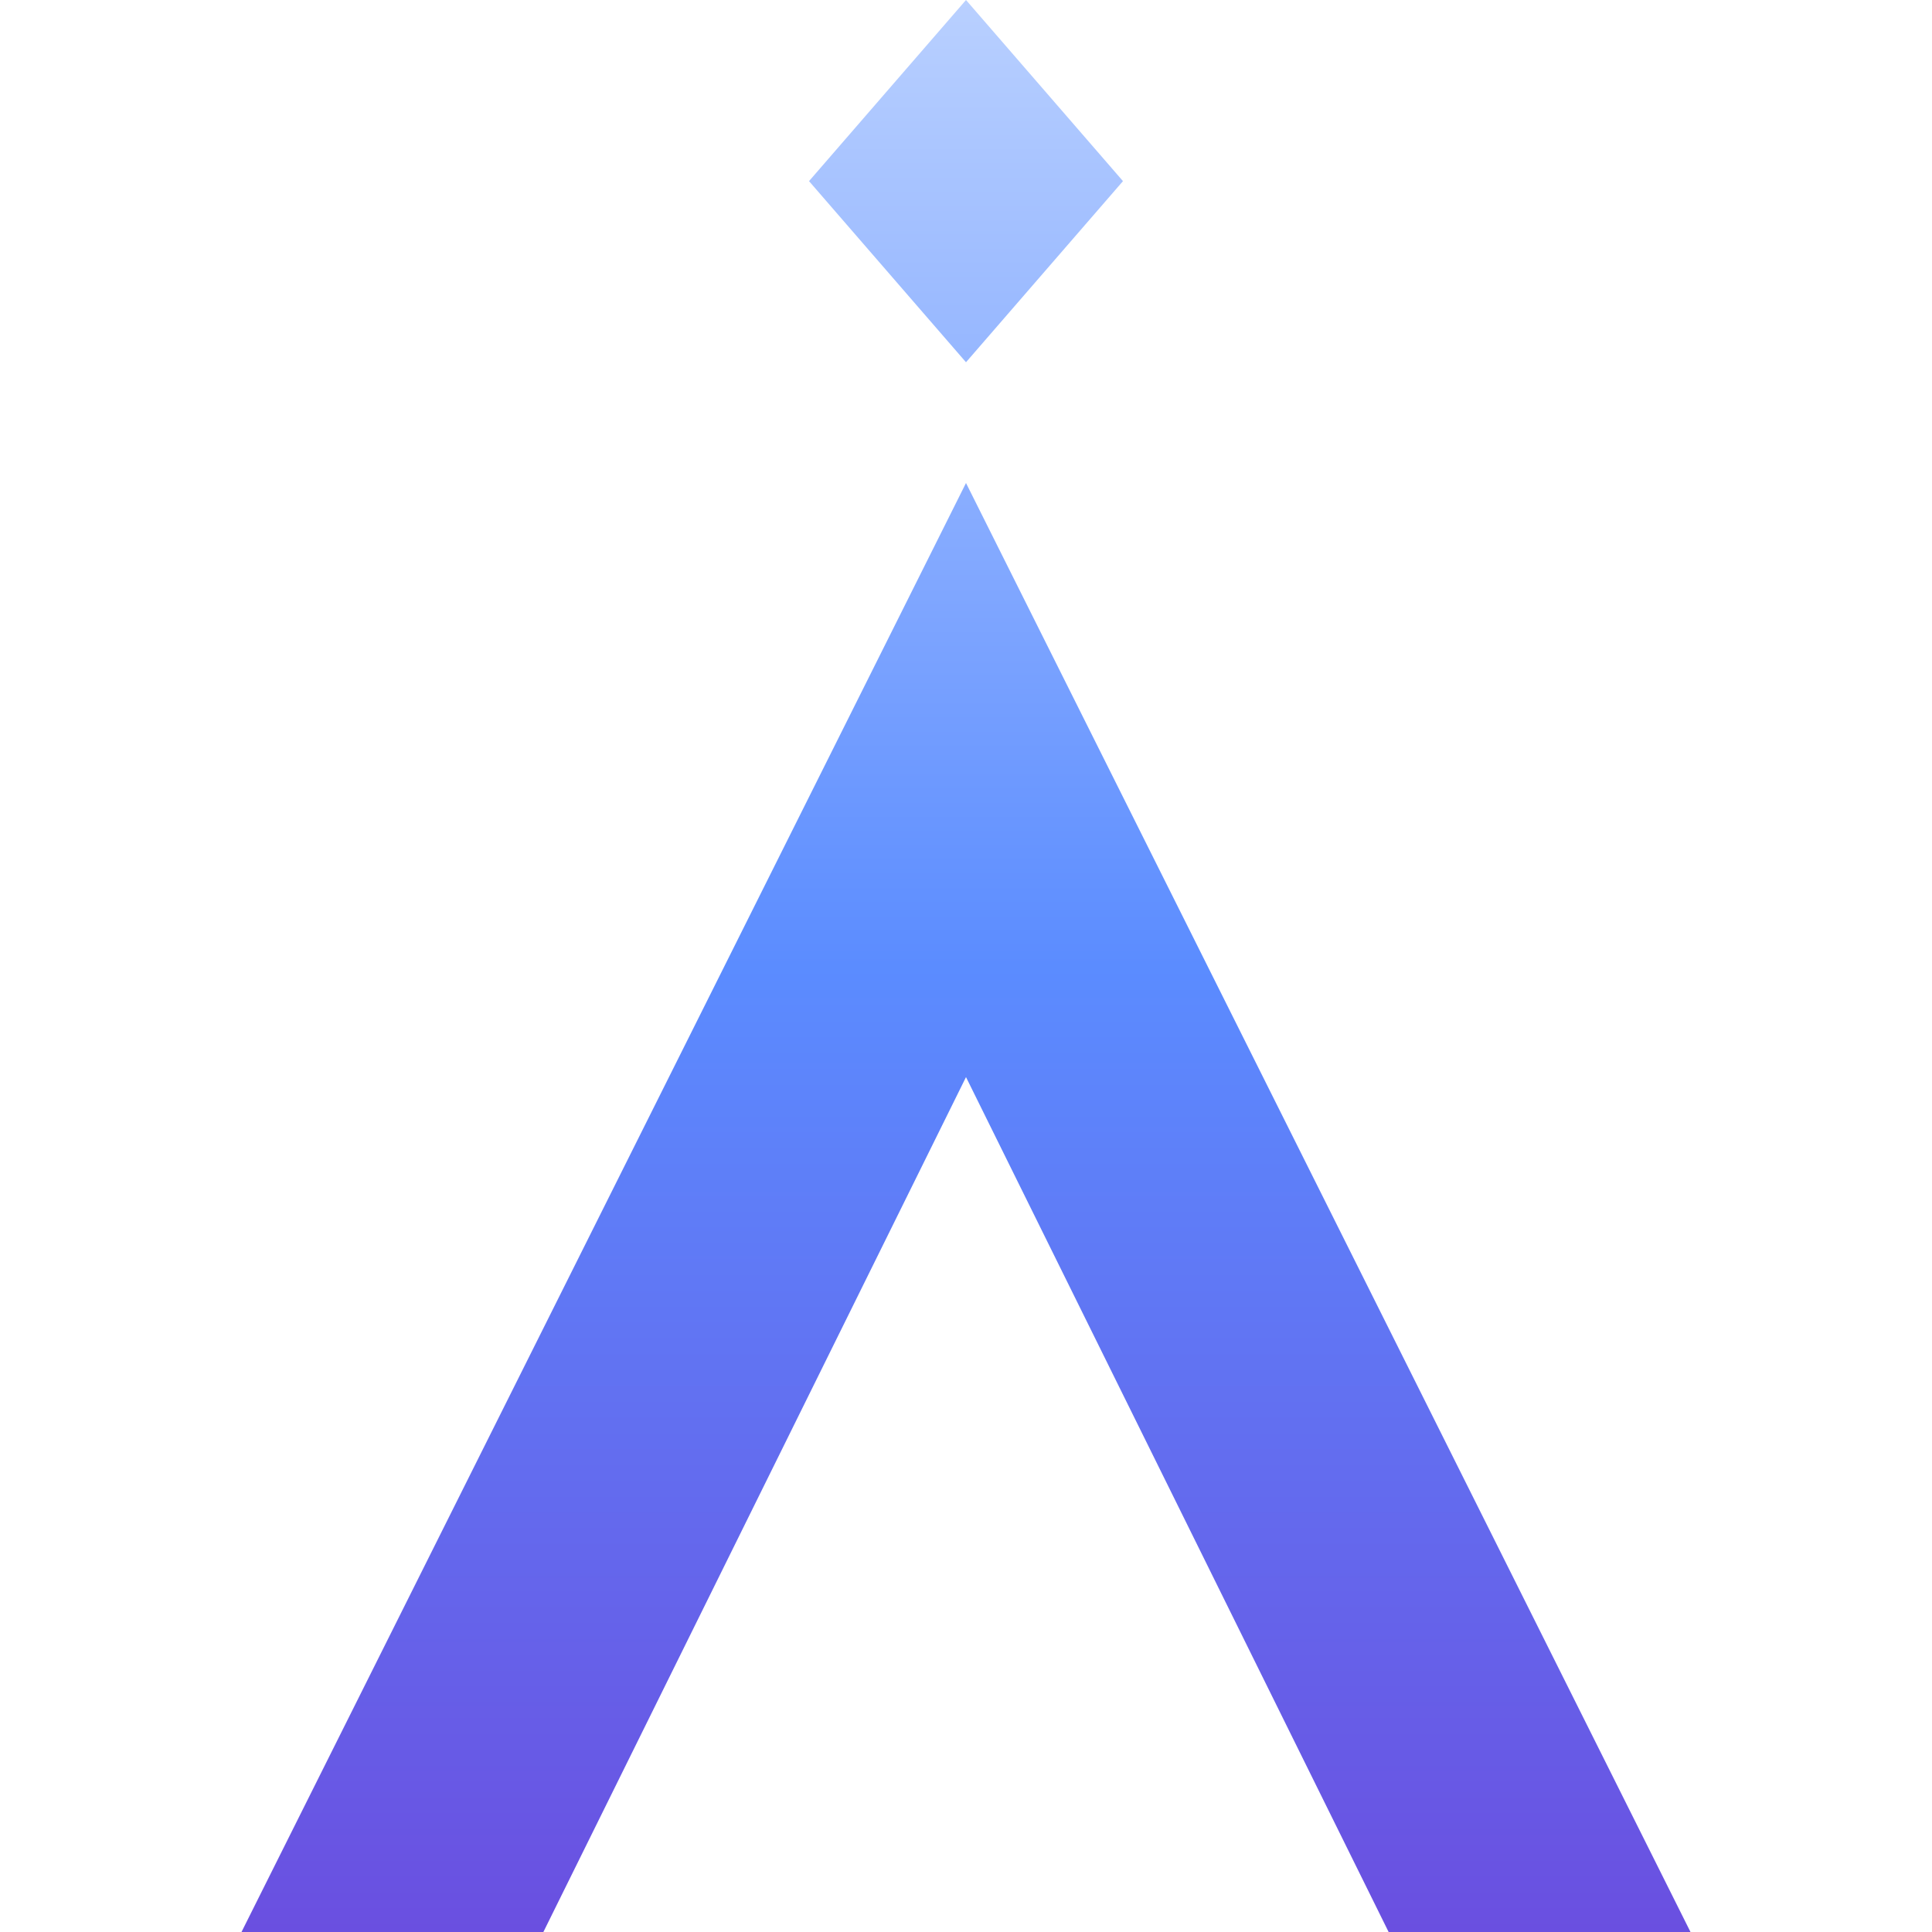
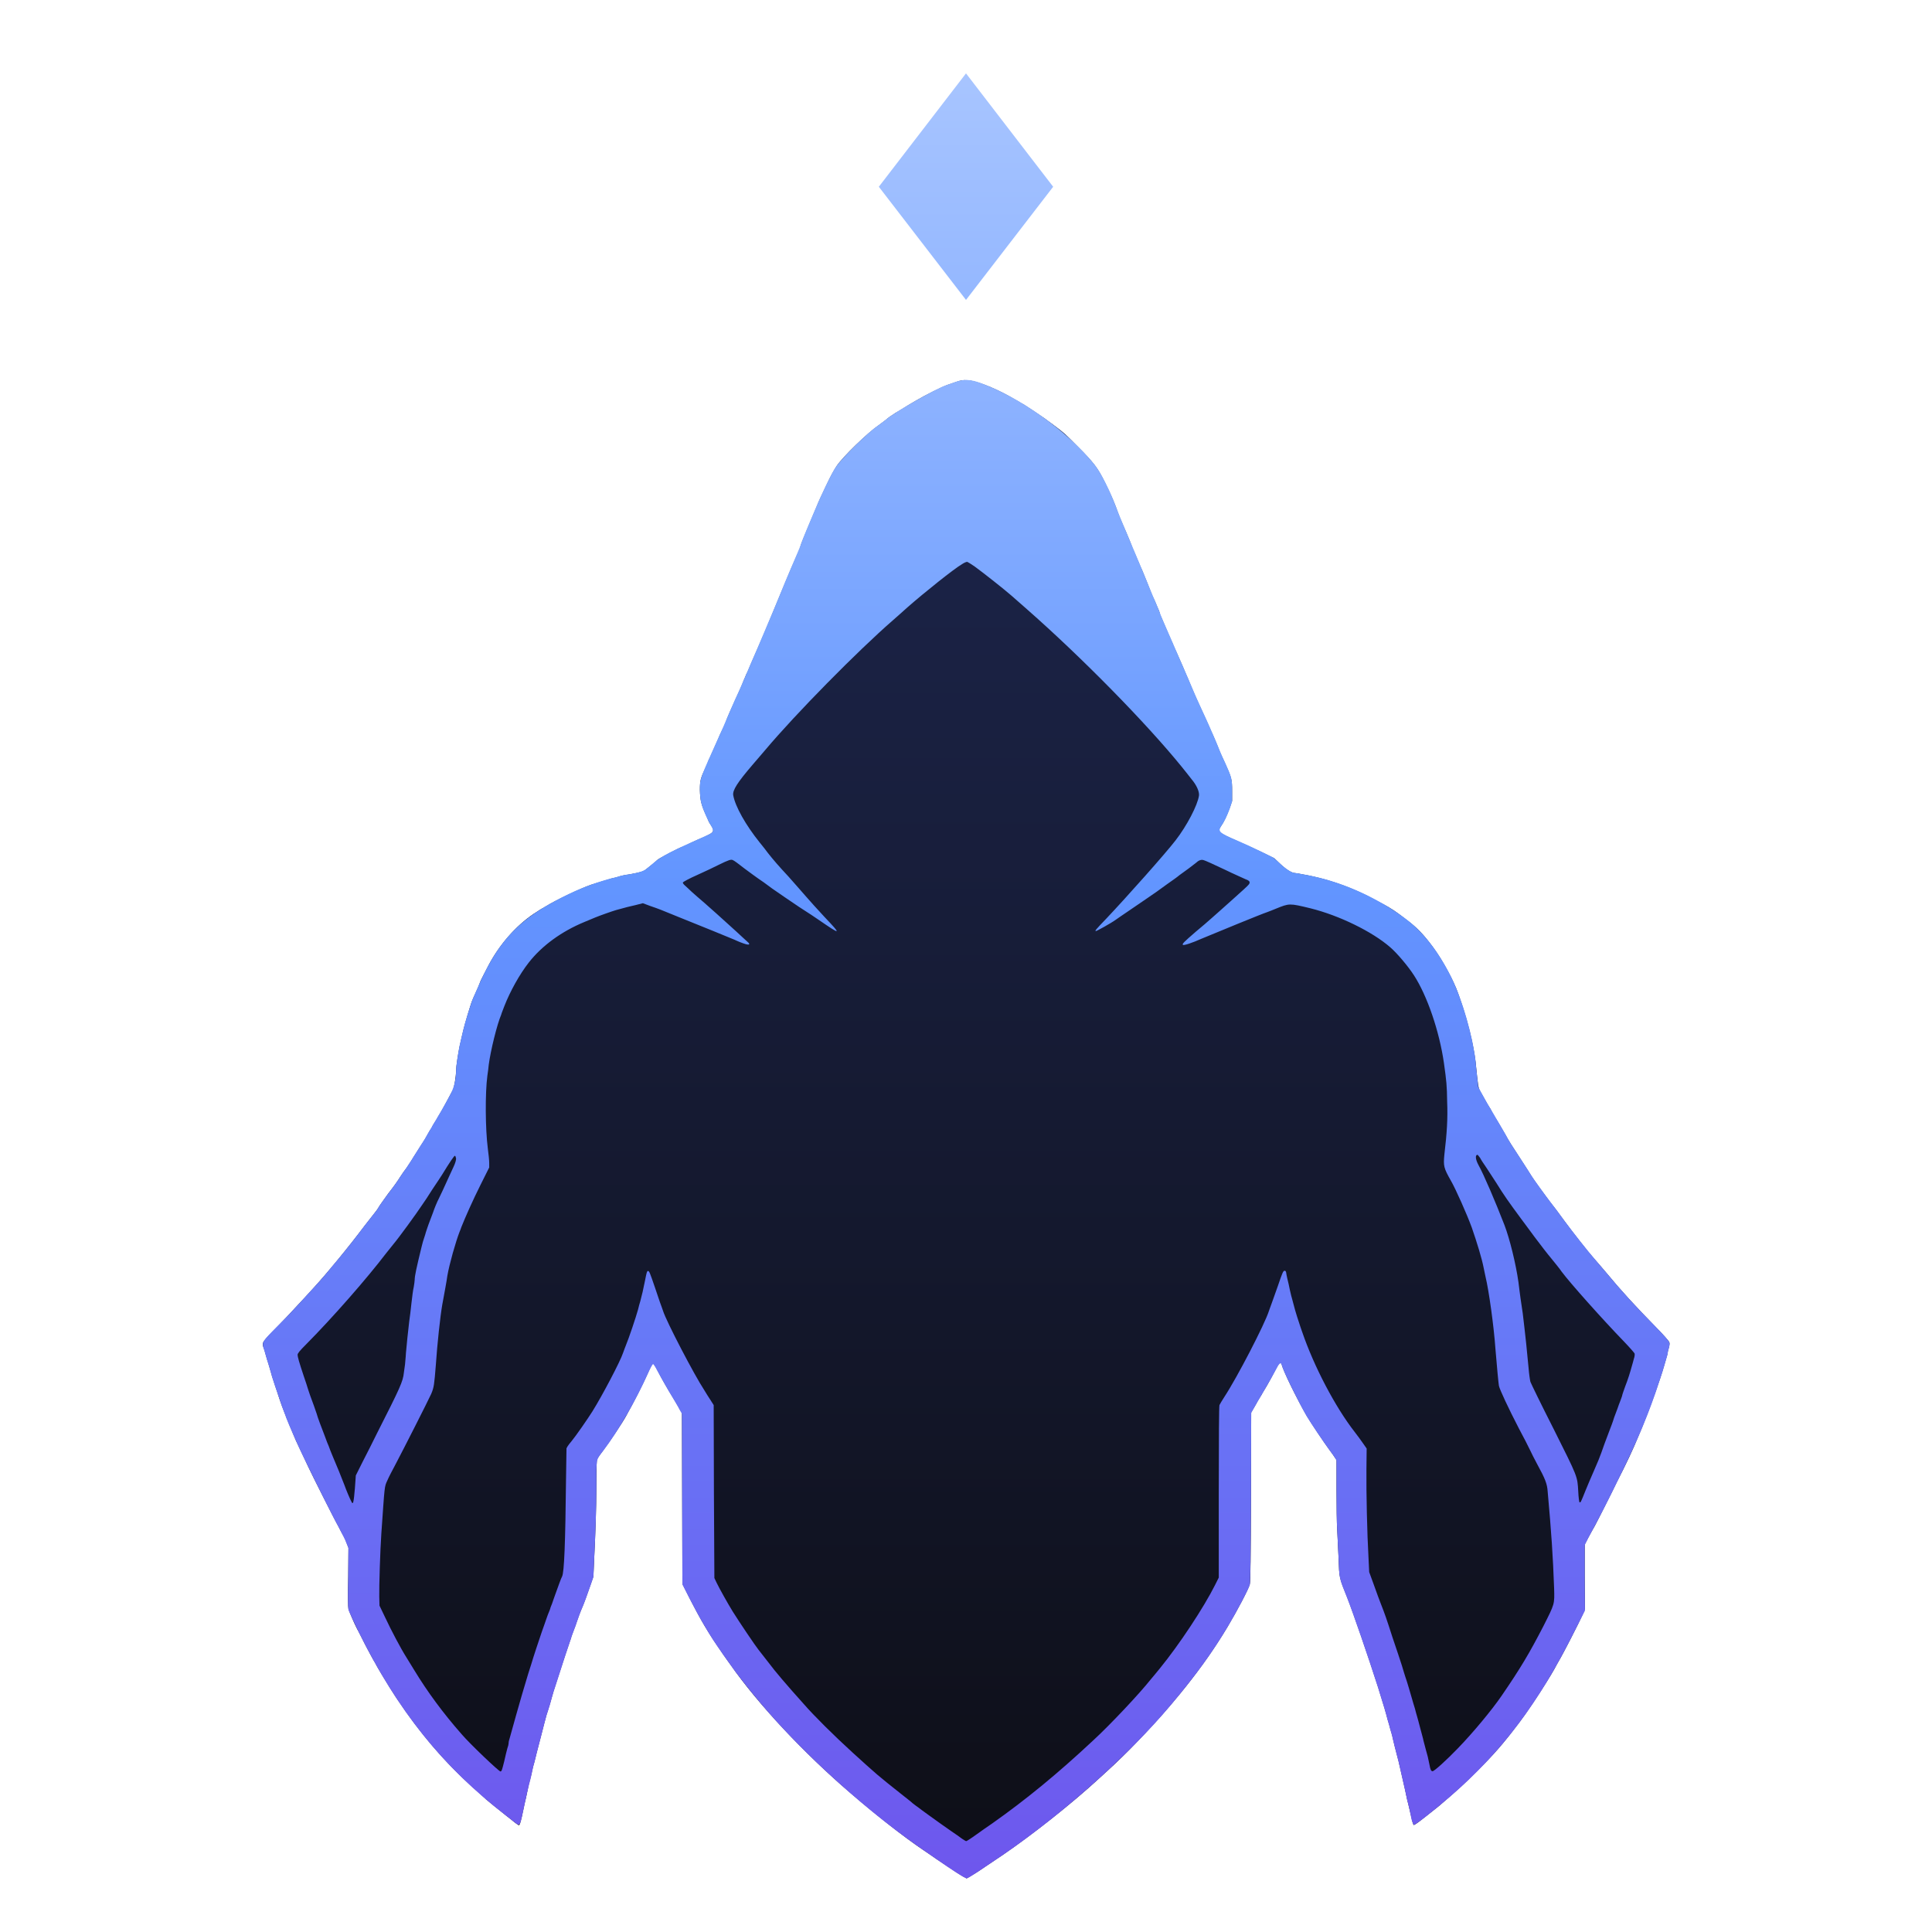
- <svg xmlns="http://www.w3.org/2000/svg" viewBox="10 10 80 80">
+ <svg xmlns="http://www.w3.org/2000/svg" viewBox="8 8 84 84">
  <defs>
-     <linearGradient id="g" gradientUnits="userSpaceOnUse" x1="50" y1="10" x2="50" y2="90">
-       <stop offset="0" stop-color="#b9d0ff" />
-       <stop offset=".5" stop-color="#5b8cff" />
-       <stop offset="1" stop-color="#6a4fe0" />
+     <linearGradient id="g" gradientUnits="userSpaceOnUse" x1="50" y1="11" x2="50" y2="90">
+       <stop offset="0" stop-color="#a8c5ff" />
+       <stop offset=".45" stop-color="#6295ff" />
+       <stop offset="1" stop-color="#6e56ed" />
+     </linearGradient>
+     <linearGradient id="b" gradientUnits="userSpaceOnUse" x1="50" y1="31" x2="50" y2="88">
+       <stop offset="0" stop-color="#1b2347" />
+       <stop offset="1" stop-color="#0e0f18" />
    </linearGradient>
  </defs>
-   <polygon points="50,10 56.5,17.5 50,25 43.5,17.5" fill="url(#g)" />
-   <polygon points="50,30 80,90 67.5,90 50,54.6 32.5,90 20,90" fill="url(#g)" />
+   <path d="M49.56,24.61C49.41,24.66 49.25,24.72 49.21,24.73C48.96,24.82 48.28,25.15 47.84,25.41C47.48,25.62 47.5,25.61 47.21,25.79C47.09,25.86 46.97,25.94 46.94,25.95C46.78,26.05 46.59,26.18 46.51,26.26C46.46,26.3 46.31,26.41 46.19,26.5C45.73,26.81 44.63,27.87 44.37,28.27C44.29,28.39 44.11,28.71 43.98,28.99C43.67,29.65 43.61,29.76 43.49,30.07C43.43,30.22 43.28,30.57 43.16,30.85C42.89,31.5 42.8,31.72 42.8,31.77C42.8,31.79 42.75,31.93 42.68,32.07C42.56,32.33 42.26,33.03 41.99,33.69C41.68,34.44 41.56,34.73 41.27,35.43C41.1,35.82 40.93,36.22 40.89,36.31C40.85,36.4 40.74,36.65 40.65,36.86C40.56,37.08 40.48,37.27 40.46,37.29C40.45,37.31 40.39,37.46 40.32,37.62C40.26,37.79 40.15,38.03 40.09,38.16C39.83,38.73 39.58,39.29 39.58,39.33C39.58,39.35 39.52,39.49 39.44,39.66C39.36,39.83 39.29,39.97 39.29,39.97C39.29,39.99 39.03,40.57 38.87,40.93C38.82,41.02 38.79,41.1 38.79,41.11C38.79,41.12 38.74,41.24 38.67,41.39C38.46,41.83 38.43,41.95 38.43,42.35C38.44,42.78 38.49,43.01 38.72,43.49C38.77,43.61 38.82,43.73 38.82,43.73C38.82,43.74 38.87,43.81 38.92,43.89C39.06,44.1 39.04,44.18 38.8,44.3C38.69,44.36 38.57,44.41 38.53,44.43C38.49,44.44 38.28,44.53 38.07,44.63C37.86,44.74 37.68,44.82 37.67,44.82C37.6,44.82 36.67,45.31 36.59,45.38C36.54,45.43 36.44,45.52 36.36,45.58C36.28,45.64 36.17,45.73 36.11,45.78C35.99,45.89 35.88,45.92 35.41,46.01C35.25,46.03 35.04,46.07 34.95,46.1C34.87,46.13 34.71,46.17 34.61,46.19C34.4,46.25 33.85,46.42 33.69,46.47C33.28,46.61 32.1,47.17 31.76,47.39C31.69,47.43 31.62,47.47 31.61,47.48C31.59,47.48 31.4,47.6 31.19,47.74C30.42,48.26 29.7,49.09 29.23,49.99C28.98,50.47 28.87,50.69 28.87,50.71C28.87,50.72 28.83,50.82 28.78,50.94C28.58,51.38 28.53,51.49 28.47,51.67C28.24,52.41 28.17,52.67 28.07,53.11C28.04,53.25 28,53.43 27.98,53.51C27.92,53.81 27.83,54.38 27.83,54.54C27.83,54.78 27.74,55.34 27.69,55.4C27.67,55.43 27.6,55.55 27.54,55.67C27.48,55.79 27.33,56.06 27.21,56.28C27.08,56.49 26.98,56.67 26.98,56.68C26.98,56.69 26.93,56.75 26.88,56.83C26.83,56.91 26.79,56.98 26.79,57C26.79,57.01 26.77,57.05 26.75,57.07C26.72,57.1 26.65,57.21 26.59,57.33C26.53,57.44 26.41,57.65 26.31,57.79C26.22,57.93 26.07,58.17 25.98,58.31C25.9,58.45 25.76,58.65 25.69,58.76C25.61,58.86 25.48,59.05 25.4,59.17C25.33,59.29 25.1,59.62 24.89,59.88C24.69,60.16 24.5,60.42 24.47,60.48C24.44,60.54 24.35,60.66 24.28,60.75C24.21,60.84 24.03,61.07 23.88,61.26C23.11,62.28 22.23,63.35 21.55,64.09C21.39,64.27 21.11,64.57 20.93,64.76C20.76,64.95 20.39,65.34 20.12,65.62C19.37,66.38 19.38,66.37 19.46,66.59C19.48,66.63 19.51,66.74 19.54,66.85C19.57,66.95 19.63,67.18 19.69,67.35C19.74,67.53 19.81,67.75 19.83,67.84C19.86,67.94 19.92,68.11 19.96,68.24C20,68.36 20.09,68.62 20.15,68.82C20.22,69.02 20.29,69.22 20.31,69.26C20.33,69.31 20.36,69.4 20.39,69.47C20.43,69.58 20.75,70.37 20.87,70.64C20.89,70.69 21.01,70.94 21.13,71.19C21.25,71.44 21.38,71.72 21.42,71.81C21.55,72.1 22.56,74.09 22.63,74.21C22.67,74.28 22.76,74.44 22.82,74.57C22.89,74.69 22.95,74.81 22.97,74.83C22.98,74.85 23.03,74.96 23.07,75.08L23.15,75.29L23.14,76.55C23.12,77.45 23.13,77.85 23.15,77.95C23.19,78.09 23.4,78.58 23.53,78.83C23.57,78.89 23.72,79.19 23.87,79.49C24.03,79.8 24.2,80.11 24.24,80.18C24.29,80.26 24.33,80.32 24.33,80.33C24.33,80.37 24.96,81.41 25.22,81.8C26.28,83.39 27.36,84.65 28.67,85.81C28.88,86 29.09,86.18 29.13,86.23C29.21,86.3 29.68,86.68 30.02,86.95C30.12,87.03 30.28,87.15 30.37,87.23C30.46,87.3 30.55,87.36 30.56,87.36C30.6,87.36 30.65,87.19 30.77,86.6C30.78,86.52 30.83,86.32 30.87,86.16C30.9,85.99 30.95,85.8 30.96,85.73C30.97,85.66 31.01,85.49 31.05,85.35C31.09,85.21 31.13,85.04 31.14,84.96C31.16,84.88 31.2,84.71 31.24,84.58C31.27,84.45 31.39,83.97 31.51,83.52C31.62,83.07 31.74,82.64 31.76,82.56C31.79,82.48 31.85,82.27 31.91,82.08C32.04,81.6 32.08,81.48 32.24,80.99C32.52,80.12 32.66,79.7 32.79,79.32C32.81,79.27 32.84,79.18 32.85,79.13C32.87,79.08 32.91,78.96 32.95,78.86C32.99,78.77 33.05,78.59 33.09,78.47C33.16,78.27 33.19,78.18 33.27,77.99C33.41,77.66 33.52,77.35 33.69,76.86L33.8,76.54L33.83,75.85C33.9,74.39 33.92,73.73 33.93,72.63C33.93,71.87 33.94,71.48 33.96,71.44C33.98,71.4 34.11,71.21 34.25,71.02C34.56,70.61 35.08,69.83 35.22,69.57C35.27,69.47 35.36,69.31 35.41,69.22C35.65,68.78 36.05,67.98 36.18,67.67C36.26,67.48 36.35,67.3 36.37,67.28C36.4,67.25 36.45,67.32 36.62,67.64C36.73,67.87 37.01,68.36 37.24,68.73L37.65,69.42L37.66,73.14L37.67,76.86L37.92,77.36C38.14,77.8 38.45,78.38 38.63,78.68C38.88,79.1 39.08,79.4 39.45,79.94C39.53,80.05 39.67,80.26 39.77,80.39C40.92,82.05 42.99,84.26 44.96,85.94C46.16,86.97 47.28,87.85 48.12,88.42C48.24,88.5 48.51,88.68 48.72,88.83C49.51,89.36 49.77,89.53 49.9,89.6L50.03,89.67L50.26,89.53C50.39,89.46 50.67,89.28 50.88,89.13C51.1,88.98 51.43,88.76 51.61,88.64C52.88,87.77 54.61,86.41 55.79,85.32C56.46,84.71 56.63,84.55 57.13,84.05C58.97,82.17 60.31,80.5 61.36,78.75C61.83,77.96 62.28,77.1 62.34,76.87C62.37,76.77 62.38,75.71 62.39,73.07L62.4,69.41L62.49,69.25C62.54,69.16 62.6,69.06 62.62,69.03C62.64,68.99 62.67,68.93 62.69,68.9C62.71,68.87 62.76,68.78 62.8,68.72C62.85,68.65 62.88,68.59 62.88,68.58C62.88,68.58 62.97,68.43 63.08,68.25C63.18,68.07 63.35,67.77 63.44,67.58C63.61,67.24 63.68,67.18 63.72,67.31C63.81,67.64 64.33,68.71 64.8,69.53C64.98,69.84 65.58,70.74 65.82,71.06C65.92,71.19 66.02,71.34 66.05,71.39L66.11,71.47L66.11,72.74C66.11,73.44 66.12,74.24 66.14,74.51C66.15,74.77 66.18,75.34 66.2,75.75C66.23,76.61 66.22,76.57 66.57,77.44C66.84,78.13 67.48,79.99 67.91,81.33C68.16,82.13 68.26,82.47 68.33,82.75C68.38,82.91 68.43,83.09 68.44,83.14C68.49,83.3 68.55,83.51 68.57,83.63C68.59,83.73 68.65,83.96 68.81,84.58C68.87,84.83 68.96,85.23 69.09,85.81C69.12,85.94 69.16,86.13 69.18,86.24C69.21,86.34 69.25,86.52 69.28,86.65C69.4,87.18 69.44,87.34 69.47,87.35C69.49,87.35 69.63,87.26 69.78,87.14C70.44,86.62 70.61,86.49 70.68,86.42C71.4,85.8 71.64,85.58 72.14,85.08C73,84.23 73.33,83.85 74.1,82.83C74.58,82.19 75.52,80.73 75.68,80.38C75.7,80.35 75.73,80.29 75.76,80.24C75.96,79.91 76.64,78.58 76.81,78.2L76.91,77.96L76.9,76.55L76.9,75.15L77.04,74.88C77.12,74.73 77.25,74.49 77.33,74.36C77.4,74.22 77.63,73.79 77.82,73.4C78.02,73.01 78.23,72.58 78.29,72.45C78.71,71.64 79.01,71 79.24,70.43C79.33,70.21 79.42,70.01 79.43,69.97C79.74,69.22 80.18,67.99 80.36,67.35C80.49,66.9 80.51,66.84 80.51,66.79C80.51,66.76 80.53,66.67 80.56,66.59C80.58,66.51 80.6,66.41 80.58,66.36C80.57,66.32 80.32,66.03 79.99,65.7C79.1,64.79 78.45,64.08 77.84,63.34C77.68,63.15 77.43,62.86 77.27,62.68C77.03,62.41 76.37,61.57 76.02,61.09C75.8,60.78 75.51,60.4 75.37,60.23C75.16,59.95 74.65,59.25 74.57,59.11C74.53,59.04 74.36,58.78 74.2,58.53C73.67,57.71 73.63,57.66 73.42,57.28C73.3,57.07 73.12,56.76 73.01,56.6C72.91,56.43 72.83,56.28 72.83,56.27C72.83,56.26 72.8,56.2 72.76,56.15C72.72,56.09 72.62,55.93 72.55,55.79C72.47,55.66 72.38,55.49 72.34,55.42C72.28,55.29 72.26,55.22 72.16,54.2C72.06,53.37 71.8,52.31 71.4,51.2C71.21,50.64 70.7,49.72 70.31,49.19C69.89,48.62 69.6,48.32 69.15,47.99C68.68,47.62 68.48,47.49 68.12,47.3C67.99,47.24 67.81,47.14 67.72,47.09C66.94,46.66 65.95,46.29 65.06,46.1C64.93,46.07 64.73,46.03 64.6,46.01C64.47,45.98 64.34,45.96 64.31,45.96C64.17,45.96 63.94,45.82 63.67,45.57L63.41,45.32L62.84,45.04C62.52,44.89 62.08,44.69 61.85,44.59C61.25,44.33 60.99,44.19 60.99,44.1C60.99,44.08 61.03,44 61.08,43.93C61.22,43.73 61.34,43.46 61.47,43.12L61.57,42.82L61.57,42.39C61.57,41.89 61.55,41.81 61.22,41.09C61.17,40.98 61.09,40.81 61.05,40.72C60.88,40.28 60.69,39.84 60.67,39.82C60.66,39.8 60.59,39.64 60.52,39.47C60.44,39.29 60.31,39.01 60.23,38.84C60.15,38.66 60.04,38.43 60,38.33C59.95,38.21 59.88,38.05 59.84,37.96C59.8,37.87 59.74,37.73 59.71,37.65C59.68,37.57 59.63,37.45 59.59,37.37C59.56,37.29 59.48,37.12 59.43,36.99C59.3,36.7 59.2,36.47 59.14,36.33C59.11,36.27 59.06,36.17 59.04,36.11C59.01,36.05 58.98,35.97 58.97,35.94C58.95,35.92 58.86,35.7 58.76,35.47C58.66,35.24 58.55,34.97 58.51,34.88C58.47,34.79 58.43,34.71 58.43,34.69C58.43,34.67 58.41,34.61 58.39,34.55C58.36,34.49 58.32,34.39 58.29,34.32C58.24,34.19 58.16,34.01 58.11,33.92C58.1,33.89 57.99,33.63 57.88,33.34C57.76,33.05 57.64,32.73 57.59,32.65C57.56,32.56 57.49,32.41 57.45,32.32C57.41,32.22 57.34,32.05 57.29,31.94C57.24,31.84 57.2,31.74 57.2,31.72C57.2,31.69 56.77,30.68 56.69,30.51C56.68,30.48 56.64,30.38 56.61,30.3C56.49,29.94 56.32,29.54 56.06,29.02C55.73,28.34 55.57,28.13 54.83,27.39C54.29,26.84 54.29,26.84 53.81,26.48C53.61,26.34 53.45,26.21 53.43,26.2C53.35,26.14 52.54,25.6 52.5,25.58C52.47,25.57 52.41,25.53 52.35,25.5C52.3,25.46 52.2,25.41 52.13,25.37C52.06,25.33 51.94,25.26 51.85,25.21C51.16,24.83 50.42,24.55 50.05,24.53C49.86,24.52 49.79,24.53 49.56,24.61Z" fill="url(#b)" />
+   <path d="M49.53,24.61C49.38,24.66 49.22,24.72 49.16,24.74C48.73,24.87 46.87,25.93 46.51,26.25C46.45,26.3 46.3,26.41 46.19,26.49C45.75,26.78 44.61,27.9 44.33,28.32C44.16,28.56 43.67,29.59 43.44,30.15C43.4,30.24 43.26,30.58 43.12,30.91C42.98,31.24 42.85,31.57 42.83,31.64C42.81,31.71 42.74,31.88 42.68,32.02C42.49,32.47 42.13,33.3 41.99,33.66C41.68,34.41 41.57,34.69 41.36,35.17C40.96,36.12 40.88,36.31 40.65,36.83C40.53,37.12 40.36,37.52 40.27,37.72C40.19,37.91 40.05,38.23 39.96,38.41C39.88,38.59 39.76,38.87 39.69,39.03C39.48,39.53 39.43,39.65 39.26,40.02C38.42,41.89 38.43,41.85 38.43,42.33C38.44,42.62 38.45,42.78 38.5,42.95C38.57,43.22 38.79,43.71 38.92,43.91C39.06,44.14 39.04,44.19 38.69,44.34C37.2,45 36.76,45.23 36.45,45.49C36.36,45.57 36.23,45.68 36.15,45.74C36,45.87 35.84,45.93 35.38,46.01C35.21,46.03 35.01,46.07 34.92,46.1C34.84,46.13 34.68,46.17 34.57,46.19C33.7,46.43 32.99,46.71 32.14,47.17C30.44,48.08 29.57,49.05 28.73,51.03C28.61,51.29 28.5,51.56 28.48,51.64C28.25,52.34 28.17,52.64 28.07,53.08C28.04,53.22 28,53.39 27.98,53.47C27.92,53.77 27.83,54.35 27.83,54.51C27.83,54.94 27.75,55.28 27.55,55.64C27.38,55.97 27.02,56.59 26.8,56.95C26.74,57.05 26.66,57.2 26.6,57.29C26.55,57.39 26.42,57.61 26.31,57.77C26.2,57.95 26.04,58.2 25.95,58.34C25.87,58.48 25.73,58.68 25.66,58.79C25.58,58.9 25.45,59.08 25.37,59.21C25.3,59.33 25.07,59.65 24.86,59.92C24.66,60.19 24.47,60.46 24.44,60.52C24.41,60.58 24.32,60.7 24.25,60.78C24.18,60.87 24,61.1 23.85,61.29C23.37,61.93 23.08,62.29 22.75,62.69C22.56,62.91 22.3,63.23 22.15,63.41C22.01,63.58 21.8,63.81 21.69,63.93C21.59,64.04 21.29,64.36 21.04,64.64C20.79,64.91 20.45,65.28 20.28,65.44C19.54,66.18 19.43,66.31 19.43,66.43C19.43,66.49 19.44,66.58 19.46,66.62C19.48,66.66 19.51,66.77 19.54,66.88C19.57,66.98 19.63,67.21 19.69,67.38C19.74,67.56 19.81,67.78 19.83,67.87C19.86,67.97 19.92,68.15 19.96,68.27C20,68.39 20.09,68.65 20.16,68.85C20.22,69.05 20.31,69.29 20.35,69.39C20.39,69.48 20.43,69.6 20.44,69.64C20.51,69.83 21,70.97 21.23,71.42C21.7,72.4 22.56,74.12 22.77,74.49C22.88,74.7 23.02,74.97 23.06,75.09L23.15,75.31L23.14,76.58C23.12,77.52 23.13,77.88 23.15,78C23.18,78.08 23.38,78.52 23.6,78.97C25.29,82.38 27.24,84.81 29.99,86.93C30.13,87.04 30.3,87.17 30.36,87.22C30.59,87.41 30.61,87.39 30.72,86.86C30.91,85.98 30.96,85.74 30.99,85.64C31.03,85.51 31.12,85.13 31.15,84.97C31.16,84.9 31.2,84.74 31.24,84.61C31.27,84.48 31.39,84 31.51,83.55C31.62,83.1 31.74,82.67 31.76,82.59C31.79,82.51 31.85,82.3 31.91,82.12C32.04,81.63 32.08,81.51 32.24,81.03C32.52,80.15 32.66,79.73 32.79,79.35C32.81,79.3 32.84,79.21 32.85,79.16C32.87,79.11 32.91,78.99 32.95,78.89C32.99,78.8 33.05,78.62 33.09,78.5C33.21,78.16 33.25,78.04 33.33,77.87C33.41,77.69 33.53,77.34 33.69,76.89L33.8,76.57L33.83,75.88C33.9,74.43 33.92,73.76 33.93,72.66C33.93,71.38 33.9,71.5 34.22,71.09C34.9,70.19 35.65,68.89 36.18,67.7C36.27,67.49 36.37,67.32 36.39,67.31C36.42,67.31 36.49,67.42 36.58,67.6C36.66,67.75 36.88,68.15 37.08,68.49C37.28,68.82 37.49,69.17 37.54,69.28L37.65,69.47L37.66,73.18L37.67,76.89L38,77.54C38.18,77.89 38.47,78.43 38.65,78.72C38.95,79.23 39.05,79.38 39.42,79.91C39.5,80.02 39.64,80.22 39.74,80.36C39.98,80.71 40.55,81.44 41.04,82.02C42.96,84.31 45.83,86.88 48.35,88.58C48.53,88.71 48.92,88.97 49.19,89.16C49.47,89.35 49.77,89.54 49.86,89.59L50.02,89.67L50.14,89.62C50.25,89.56 50.75,89.23 51.56,88.68C54.2,86.88 57.09,84.3 58.9,82.14C60.03,80.79 60.71,79.85 61.39,78.71C61.74,78.13 62.28,77.11 62.34,76.91C62.36,76.83 62.38,75.59 62.39,73.11L62.4,69.43L62.51,69.24C62.56,69.14 62.76,68.8 62.95,68.48C63.14,68.16 63.37,67.75 63.46,67.58C63.62,67.26 63.69,67.2 63.73,67.36C63.79,67.61 64.47,68.99 64.82,69.59C65.02,69.92 65.57,70.73 65.79,71.03C65.89,71.16 66,71.32 66.04,71.38L66.11,71.5L66.11,72.77C66.11,73.47 66.12,74.27 66.14,74.54C66.15,74.81 66.18,75.37 66.2,75.78C66.23,76.64 66.22,76.6 66.57,77.47C66.84,78.16 67.48,80.02 67.91,81.36C68.16,82.16 68.26,82.5 68.33,82.78C68.38,82.94 68.43,83.12 68.44,83.17C68.49,83.33 68.55,83.55 68.57,83.66C68.59,83.76 68.65,83.99 68.81,84.61C68.86,84.83 68.97,85.32 69.09,85.84C69.15,86.13 69.21,86.39 69.28,86.66C69.3,86.78 69.35,86.97 69.37,87.1C69.4,87.22 69.45,87.33 69.47,87.34C69.53,87.36 70.27,86.78 71.03,86.13C73.3,84.17 74.91,82.03 76.45,78.94L76.91,78.03L76.9,76.6L76.9,75.18L77.05,74.88C77.59,73.88 77.78,73.51 78.33,72.39C79.19,70.65 79.7,69.45 80.17,67.98C80.25,67.74 80.34,67.47 80.36,67.38C80.49,66.94 80.51,66.87 80.51,66.83C80.51,66.8 80.53,66.71 80.56,66.62C80.59,66.52 80.6,66.42 80.58,66.37C80.57,66.31 80.36,66.07 80.01,65.71C79.15,64.84 78.48,64.11 77.87,63.37C77.71,63.18 77.46,62.89 77.31,62.71C77.07,62.44 76.41,61.6 76.05,61.12C75.83,60.81 75.54,60.43 75.41,60.26C75.19,59.98 74.69,59.28 74.6,59.14C74.56,59.07 74.39,58.81 74.23,58.56C73.7,57.75 73.66,57.7 73.45,57.31C73.33,57.1 73.11,56.73 72.96,56.47C72.81,56.22 72.59,55.85 72.48,55.64L72.27,55.26L72.22,54.78C72.19,54.52 72.16,54.25 72.16,54.17C72.03,53.04 71.59,51.49 71.1,50.49C70.55,49.38 69.88,48.52 69.12,47.95C67.95,47.07 66.46,46.39 65.09,46.1C64.97,46.07 64.76,46.03 64.63,46.01C64.5,45.98 64.37,45.96 64.33,45.96C64.18,45.96 63.92,45.8 63.65,45.54L63.37,45.29L62.84,45.03C62.54,44.88 62.08,44.67 61.8,44.55C61,44.21 60.94,44.15 61.1,43.91C61.23,43.73 61.35,43.48 61.47,43.15L61.57,42.85L61.57,42.39C61.57,41.87 61.56,41.82 61.28,41.19C61.19,41.01 61.09,40.78 61.05,40.68C60.87,40.22 60.46,39.29 60.21,38.76C60.08,38.48 59.95,38.2 59.56,37.27C59.43,36.97 59.13,36.29 58.91,35.77C58.68,35.25 58.47,34.77 58.45,34.7C58.43,34.63 58.32,34.37 58.22,34.13C58.11,33.89 57.96,33.51 57.87,33.29C57.78,33.08 57.6,32.62 57.45,32.28C56.9,30.98 56.63,30.33 56.55,30.11C56.27,29.35 55.87,28.55 55.58,28.19C54.41,26.75 52.37,25.28 50.63,24.65C50.19,24.49 49.89,24.48 49.53,24.61ZM50.39,32.64C50.71,32.87 51.71,33.66 51.98,33.9C52.08,33.99 52.38,34.25 52.64,34.48C55.02,36.57 57.83,39.43 59.38,41.34C59.53,41.53 59.72,41.76 59.8,41.87C60.03,42.14 60.15,42.42 60.13,42.59C60.07,43.01 59.6,43.91 59.11,44.54C58.68,45.1 56.99,47 56.1,47.94C55.63,48.43 55.59,48.48 55.65,48.48C55.69,48.48 56.32,48.13 56.51,47.99C56.6,47.93 56.82,47.77 57.02,47.64C57.79,47.11 58.17,46.86 58.29,46.77C58.36,46.72 58.57,46.57 58.76,46.43C58.96,46.29 59.19,46.13 59.28,46.05C59.38,45.98 59.56,45.85 59.68,45.76C59.8,45.67 59.93,45.57 59.98,45.53C60.12,45.4 60.23,45.36 60.34,45.4C60.39,45.41 60.79,45.59 61.23,45.8C61.66,46.01 62.08,46.19 62.16,46.23C62.33,46.29 62.37,46.35 62.3,46.45C62.28,46.49 61.96,46.78 61.6,47.1C61.24,47.42 60.83,47.79 60.69,47.91C60.55,48.04 60.24,48.3 59.99,48.51C59.47,48.96 59.39,49.04 59.43,49.08C59.46,49.12 59.85,48.99 60.25,48.81C60.92,48.53 62.87,47.73 63.09,47.66C63.19,47.62 63.36,47.56 63.47,47.51C64.06,47.27 64.06,47.27 64.97,47.49C66.22,47.8 67.66,48.5 68.45,49.19C68.75,49.45 69.23,50.02 69.48,50.41C70.05,51.29 70.58,52.83 70.78,54.22C70.89,55.01 70.91,55.19 70.92,55.91C70.95,56.61 70.91,57.27 70.8,58.19C70.75,58.7 70.77,58.78 71.08,59.33C71.29,59.69 71.79,60.82 71.99,61.37C72.22,62.03 72.43,62.73 72.5,63.09C72.53,63.23 72.57,63.42 72.59,63.52C72.73,64.09 72.95,65.65 73.02,66.66C73.08,67.38 73.15,68.15 73.17,68.25C73.2,68.41 73.6,69.26 74.03,70.09C74.24,70.48 74.46,70.91 74.52,71.04C74.58,71.17 74.72,71.45 74.84,71.67C75.18,72.29 75.27,72.52 75.29,72.85C75.45,74.62 75.52,75.66 75.57,77.05C75.59,77.76 75.6,77.72 75.1,78.71C74.49,79.89 74.11,80.53 73.28,81.74C72.87,82.34 72.04,83.34 71.39,84.01C70.91,84.51 70.34,85.03 70.28,85.01C70.22,85 70.19,84.95 70.15,84.72C70.09,84.42 70.07,84.33 69.99,84.06C69.95,83.92 69.91,83.75 69.89,83.68C69.88,83.61 69.81,83.37 69.75,83.14C69.69,82.91 69.63,82.68 69.61,82.62C69.59,82.56 69.55,82.41 69.52,82.29C69.48,82.17 69.43,81.99 69.4,81.89C69.35,81.71 69.17,81.09 69.09,80.87C69.07,80.8 69,80.59 68.95,80.41C68.89,80.23 68.71,79.67 68.54,79.18C68.28,78.37 68.21,78.17 68.04,77.74C67.94,77.49 67.91,77.39 67.72,76.87L67.53,76.35L67.5,75.72C67.44,74.69 67.4,72.88 67.41,71.9L67.42,70.98L67.26,70.75C67.17,70.62 67.01,70.4 66.9,70.26C66.05,69.17 65.13,67.41 64.62,65.92C64.6,65.86 64.56,65.75 64.54,65.69C64.47,65.49 64.31,64.99 64.26,64.78C64.23,64.67 64.19,64.53 64.18,64.48C64.16,64.43 64.12,64.25 64.08,64.08C64.05,63.92 64,63.7 63.97,63.59C63.95,63.49 63.92,63.37 63.92,63.33C63.91,63.27 63.89,63.25 63.85,63.25C63.79,63.25 63.75,63.35 63.56,63.91C63.43,64.27 63.3,64.65 63.26,64.75C63.23,64.84 63.18,64.96 63.17,65C62.99,65.57 61.79,67.89 61.23,68.74C61.13,68.89 61.04,69.05 61.02,69.09C61,69.14 60.99,70.51 60.99,72.88L60.99,76.59L60.83,76.91C60.34,77.89 59.27,79.51 58.42,80.55C58.28,80.72 58.11,80.93 58.03,81.02C57.54,81.64 56.26,83 55.53,83.67C53.98,85.12 52.6,86.25 51.14,87.28C50.96,87.4 50.65,87.62 50.44,87.77C50.22,87.93 50.03,88.05 50.01,88.05C49.99,88.05 49.91,88 49.82,87.94C49.73,87.87 49.53,87.73 49.38,87.63C49.01,87.37 48.82,87.24 48.38,86.92C48.17,86.77 47.97,86.62 47.92,86.58C47.87,86.55 47.77,86.47 47.69,86.41C47.62,86.34 47.38,86.16 47.17,85.99C46.15,85.18 46.15,85.18 45.06,84.19C44.26,83.46 43.4,82.61 42.94,82.08C42.23,81.29 41.69,80.66 41.41,80.28C41.25,80.07 41.05,79.82 40.98,79.73C40.85,79.57 40.18,78.58 39.86,78.07C39.65,77.73 39.28,77.07 39.16,76.82L39.06,76.61L39.04,72.85L39.03,69.09L38.89,68.87C38.81,68.75 38.69,68.56 38.62,68.44C38.19,67.79 36.97,65.45 36.83,65C36.82,64.96 36.75,64.78 36.69,64.61C36.63,64.43 36.53,64.14 36.47,63.96C36.25,63.32 36.23,63.26 36.17,63.26C36.13,63.26 36.11,63.34 36.05,63.65C35.97,64.06 35.91,64.31 35.84,64.57C35.81,64.66 35.77,64.82 35.74,64.94C35.65,65.27 35.34,66.19 35.21,66.5C35.18,66.57 35.13,66.71 35.09,66.82C34.97,67.19 34.19,68.67 33.76,69.36C33.56,69.68 33.04,70.43 32.85,70.66C32.79,70.73 32.71,70.83 32.68,70.88L32.63,70.97L32.61,72.29C32.58,75.16 32.53,76.34 32.44,76.54C32.4,76.6 32.26,77 32.14,77.33C32.1,77.45 32.03,77.63 32,77.73C31.96,77.82 31.92,77.93 31.91,77.98C31.89,78.02 31.85,78.14 31.81,78.23C31.78,78.33 31.71,78.5 31.67,78.63C31.63,78.75 31.58,78.89 31.56,78.94C31.46,79.23 31.17,80.1 31.1,80.35C31.07,80.44 31.01,80.64 30.96,80.79C30.87,81.07 30.51,82.31 30.44,82.57C30.39,82.76 30.21,83.4 30.15,83.61C30.12,83.69 30.11,83.79 30.11,83.82C30.11,83.85 30.09,83.93 30.06,84.01C30.04,84.09 29.97,84.35 29.92,84.59C29.83,84.95 29.81,85.02 29.76,85.02C29.69,85.02 28.44,83.83 28.08,83.41C27.26,82.48 26.58,81.55 26.02,80.63C25.92,80.47 25.76,80.21 25.67,80.06C25.44,79.7 25.01,78.89 24.73,78.29L24.5,77.81L24.49,77.42C24.48,77 24.53,75.39 24.58,74.68C24.73,72.54 24.71,72.66 24.84,72.37C24.9,72.23 25.06,71.92 25.19,71.68C25.57,70.96 26.62,68.89 26.75,68.6C26.87,68.31 26.88,68.21 26.95,67.34C27.01,66.44 27.14,65.24 27.23,64.72C27.27,64.53 27.32,64.21 27.36,64.01C27.4,63.8 27.44,63.55 27.45,63.47C27.54,62.95 27.81,62 27.98,61.56C28,61.51 28.04,61.42 28.06,61.35C28.23,60.92 28.56,60.18 28.89,59.52L29.27,58.76L29.27,58.56C29.27,58.44 29.24,58.17 29.21,57.94C29.1,57.08 29.09,55.53 29.19,54.77C29.21,54.64 29.24,54.42 29.25,54.29C29.33,53.68 29.61,52.54 29.79,52.12C29.8,52.07 29.87,51.9 29.93,51.74C30.18,51.1 30.59,50.36 30.99,49.85C31.56,49.12 32.41,48.5 33.4,48.09C33.54,48.03 33.76,47.94 33.88,47.89C34.1,47.8 34.58,47.63 34.78,47.57C35.21,47.45 35.37,47.41 35.64,47.35L35.95,47.27L36.27,47.39C36.68,47.53 36.72,47.55 37.43,47.84C37.75,47.97 38.45,48.25 38.99,48.47C39.52,48.69 40,48.88 40.05,48.91C40.1,48.93 40.23,48.99 40.33,49.02C40.58,49.11 40.65,49.07 40.49,48.94C40.43,48.89 40.21,48.68 39.99,48.48C39.3,47.85 38.97,47.56 38.62,47.25C38.43,47.09 38.18,46.87 38.08,46.78C37.97,46.68 37.84,46.55 37.78,46.5C37.72,46.45 37.68,46.39 37.69,46.37C37.7,46.34 37.98,46.19 38.32,46.04C38.66,45.89 39.07,45.69 39.25,45.6C39.68,45.39 39.79,45.35 39.87,45.4C39.91,45.41 40.14,45.58 40.38,45.77C40.63,45.95 40.89,46.15 40.97,46.2C41.05,46.25 41.32,46.44 41.57,46.63C41.83,46.81 42.35,47.17 42.74,47.43C43.13,47.68 43.51,47.93 43.59,47.99C44.58,48.67 44.6,48.66 43.85,47.87C43.57,47.57 43.19,47.15 43.01,46.94C42.83,46.73 42.5,46.36 42.28,46.11C41.85,45.65 41.62,45.38 41.39,45.09C41.33,45 41.16,44.79 41.03,44.63C40.42,43.87 39.97,43.07 39.88,42.58C39.84,42.36 40.07,42.01 40.73,41.24C40.91,41.03 41.15,40.75 41.27,40.61C42.59,39.04 45.29,36.3 46.82,34.97C47.01,34.8 47.3,34.55 47.45,34.41C48.19,33.76 49.49,32.72 49.84,32.52C49.93,32.46 50.03,32.42 50.06,32.43C50.09,32.44 50.23,32.53 50.39,32.64ZM72.35,58.34C72.39,58.42 72.52,58.62 72.64,58.79C72.75,58.96 72.95,59.26 73.07,59.45C73.37,59.94 73.61,60.28 74.15,61.01C74.23,61.11 74.48,61.46 74.72,61.78C74.96,62.1 75.29,62.53 75.46,62.73C75.62,62.93 75.82,63.17 75.89,63.28C76.27,63.79 77.69,65.38 78.61,66.33C78.85,66.58 79.06,66.82 79.07,66.85C79.08,66.89 79.07,66.99 79.04,67.07C79.02,67.16 78.97,67.32 78.94,67.43C78.89,67.62 78.77,68.01 78.66,68.28C78.59,68.48 78.54,68.61 78.52,68.71C78.5,68.76 78.47,68.86 78.44,68.93C78.41,69 78.36,69.14 78.33,69.23C78.29,69.33 78.23,69.5 78.18,69.63C78.11,69.86 78.06,69.98 77.95,70.27C77.82,70.61 77.69,70.96 77.62,71.17C77.58,71.29 77.44,71.64 77.3,71.95C77.17,72.25 77,72.64 76.93,72.82C76.73,73.32 76.72,73.35 76.67,73.31C76.66,73.29 76.63,73.1 76.62,72.85C76.58,72.17 76.61,72.25 75.55,70.13C75.01,69.07 74.56,68.14 74.54,68.08C74.52,68.01 74.48,67.74 74.46,67.48C74.36,66.42 74.34,66.26 74.28,65.73C74.22,65.17 74.2,65.04 74.11,64.45C74.09,64.27 74.04,63.96 74.02,63.75C73.91,62.96 73.64,61.86 73.41,61.26C73.01,60.23 72.51,59.06 72.28,58.65C72.15,58.41 72.13,58.21 72.24,58.21C72.25,58.21 72.3,58.27 72.35,58.34ZM27.83,58.37C27.83,58.44 27.8,58.56 27.72,58.73C27.65,58.87 27.53,59.15 27.43,59.36C27.34,59.57 27.18,59.9 27.09,60.09C26.99,60.28 26.88,60.56 26.83,60.71C26.78,60.85 26.69,61.09 26.63,61.24C26.58,61.39 26.51,61.58 26.49,61.67C26.46,61.75 26.42,61.9 26.39,61.98C26.37,62.07 26.33,62.19 26.32,62.25C26.11,63.11 26.03,63.48 26.03,63.64C26.03,63.69 26.01,63.83 25.99,63.95C25.96,64.07 25.92,64.38 25.89,64.65C25.86,64.92 25.82,65.29 25.79,65.47C25.73,65.99 25.69,66.37 25.65,66.82C25.64,67.04 25.61,67.27 25.61,67.32C25.6,67.37 25.58,67.54 25.56,67.68C25.52,68.07 25.4,68.33 24.39,70.32C24.22,70.67 23.94,71.22 23.77,71.55L23.47,72.15L23.43,72.71C23.38,73.32 23.35,73.43 23.29,73.31C23.22,73.19 23.03,72.73 22.98,72.58C22.95,72.5 22.84,72.22 22.73,71.95C22.53,71.47 22.37,71.1 22.29,70.87C22.26,70.81 22.19,70.63 22.13,70.46C21.99,70.1 21.8,69.6 21.77,69.47C21.73,69.35 21.57,68.89 21.48,68.66C21.45,68.57 21.41,68.45 21.39,68.39C21.38,68.34 21.29,68.08 21.2,67.81C21.01,67.24 20.94,67 20.94,66.9C20.94,66.84 21.04,66.72 21.3,66.46C22.47,65.28 23.94,63.6 24.78,62.5C24.91,62.34 25.05,62.16 25.1,62.1C25.33,61.83 26.11,60.76 26.38,60.35C26.44,60.27 26.63,59.98 26.8,59.71C26.98,59.45 27.17,59.15 27.23,59.06C27.54,58.55 27.75,58.24 27.78,58.25C27.8,58.26 27.82,58.31 27.83,58.37Z" fill="url(#g)" />
+   <path d="M50,11.19L53.79,16.12L50,21.04L46.21,16.12Z" fill="url(#g)" />
</svg>
